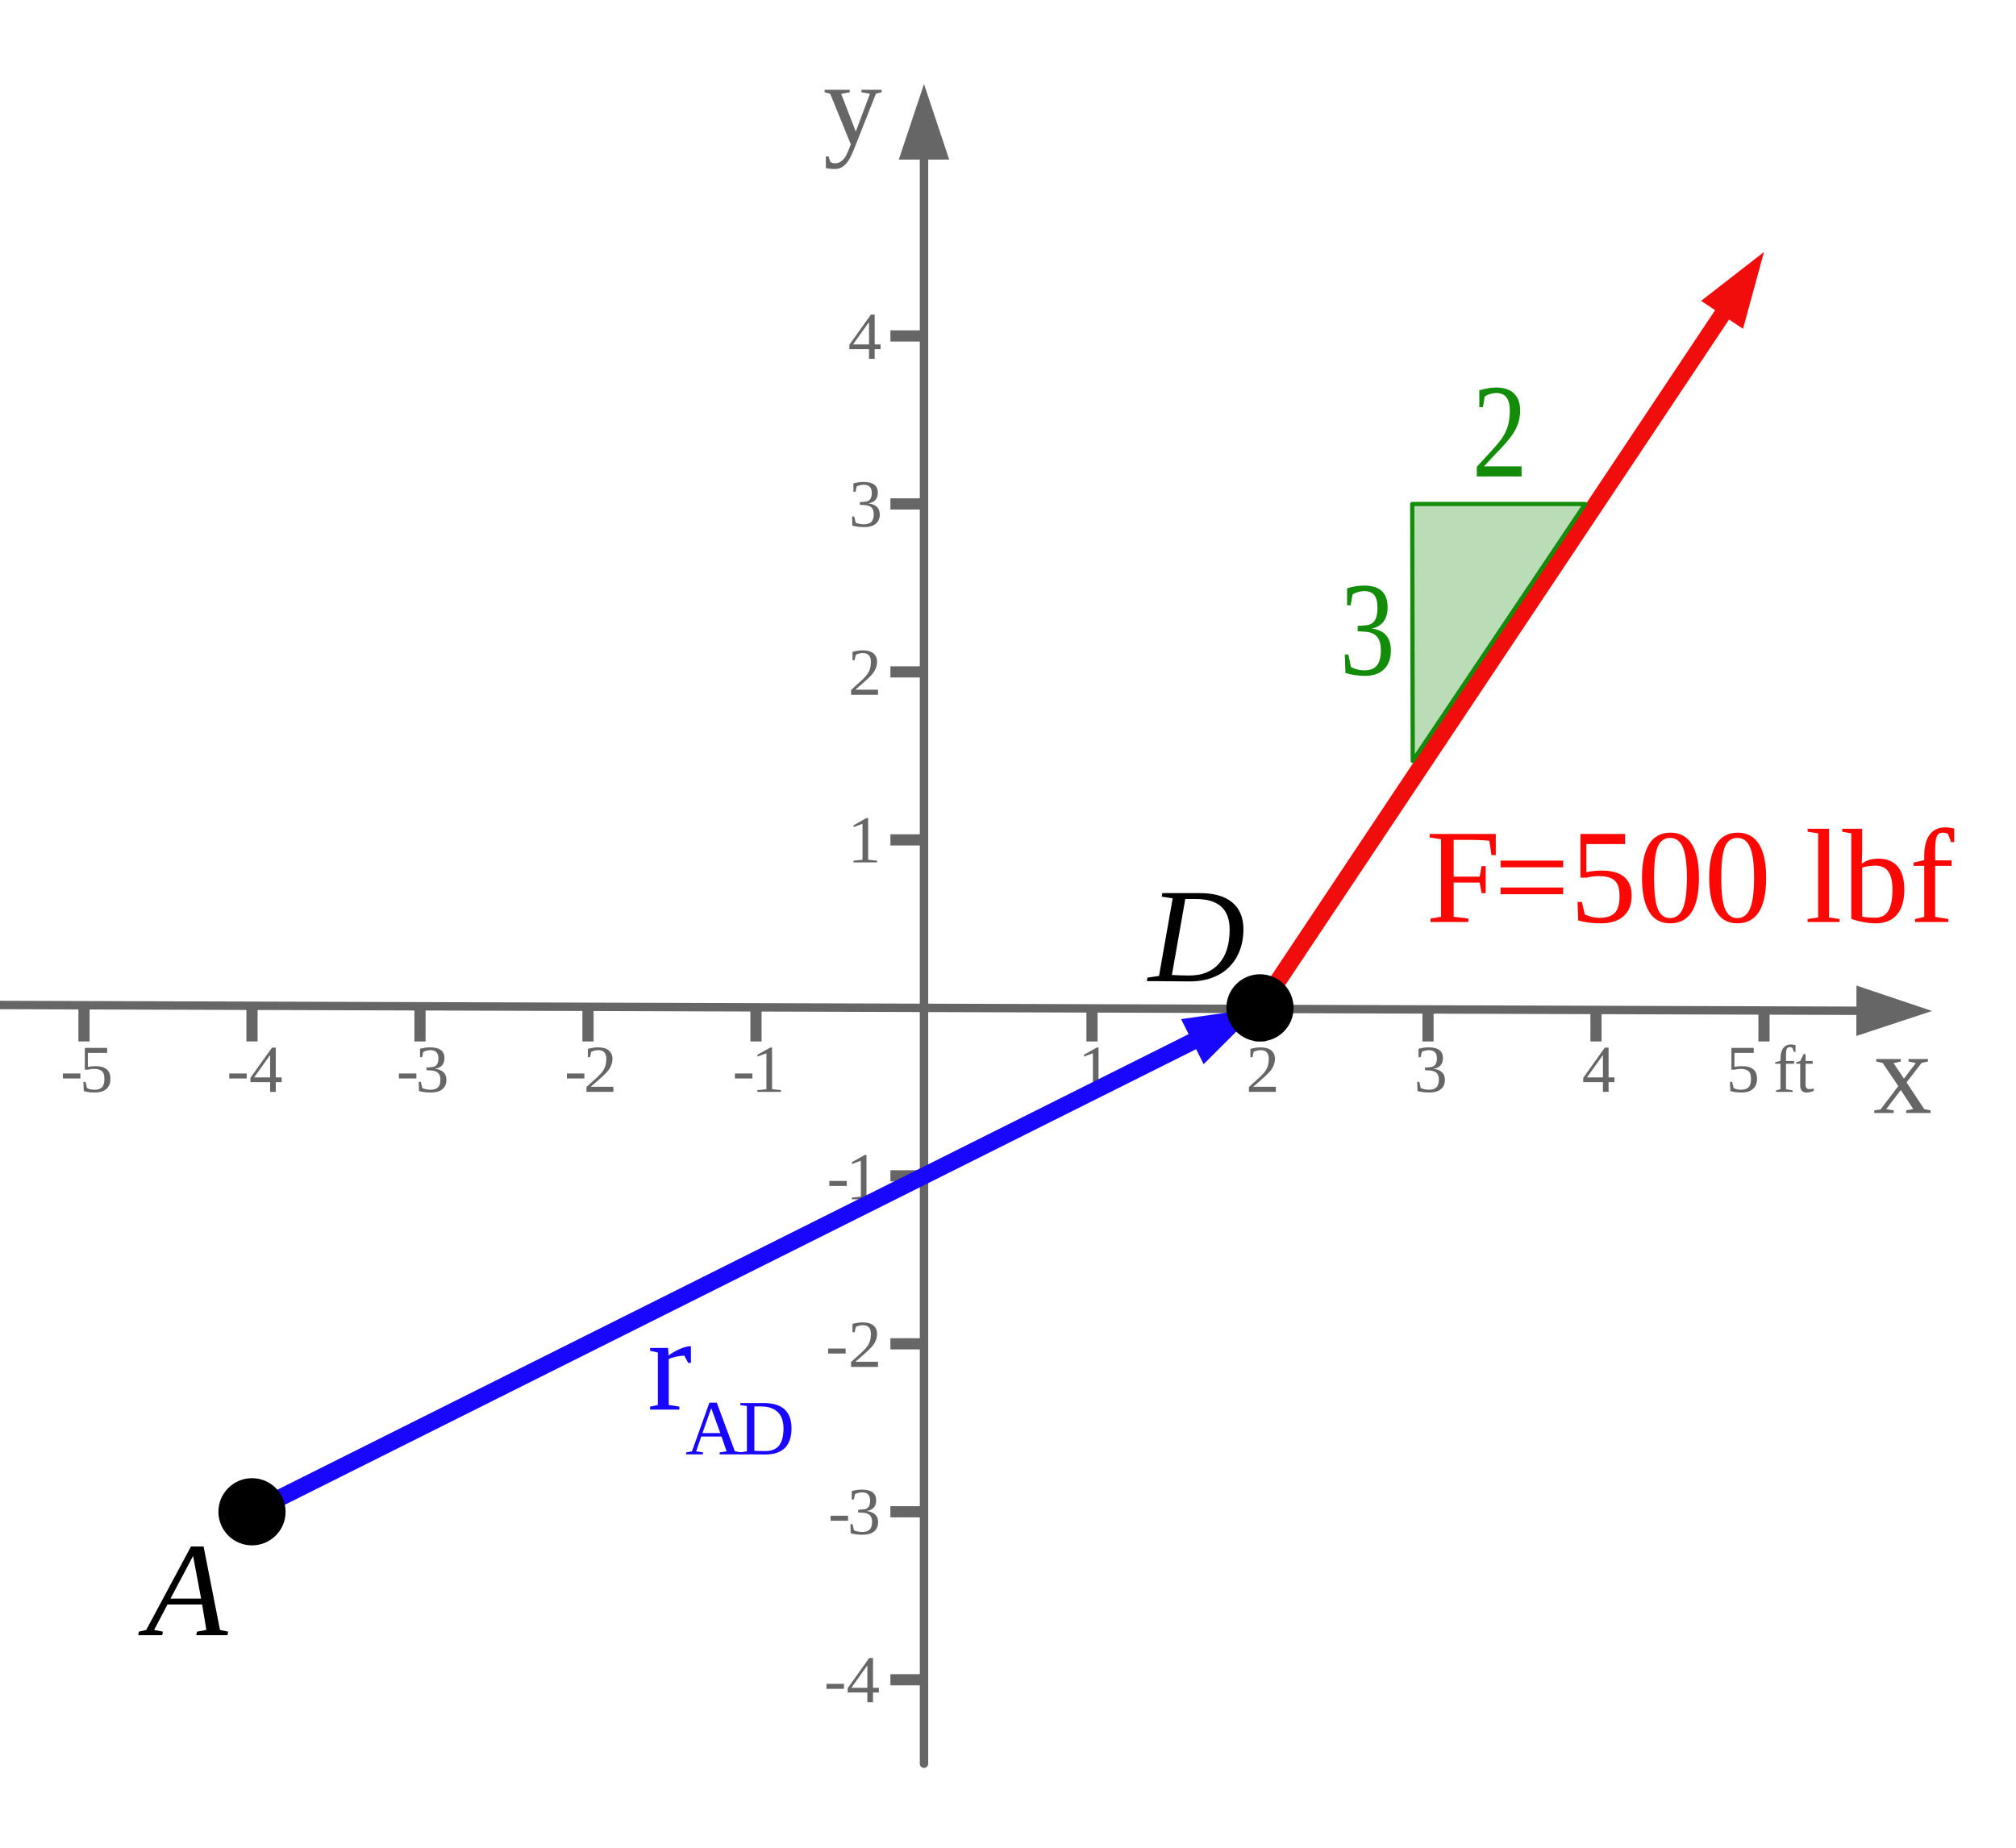
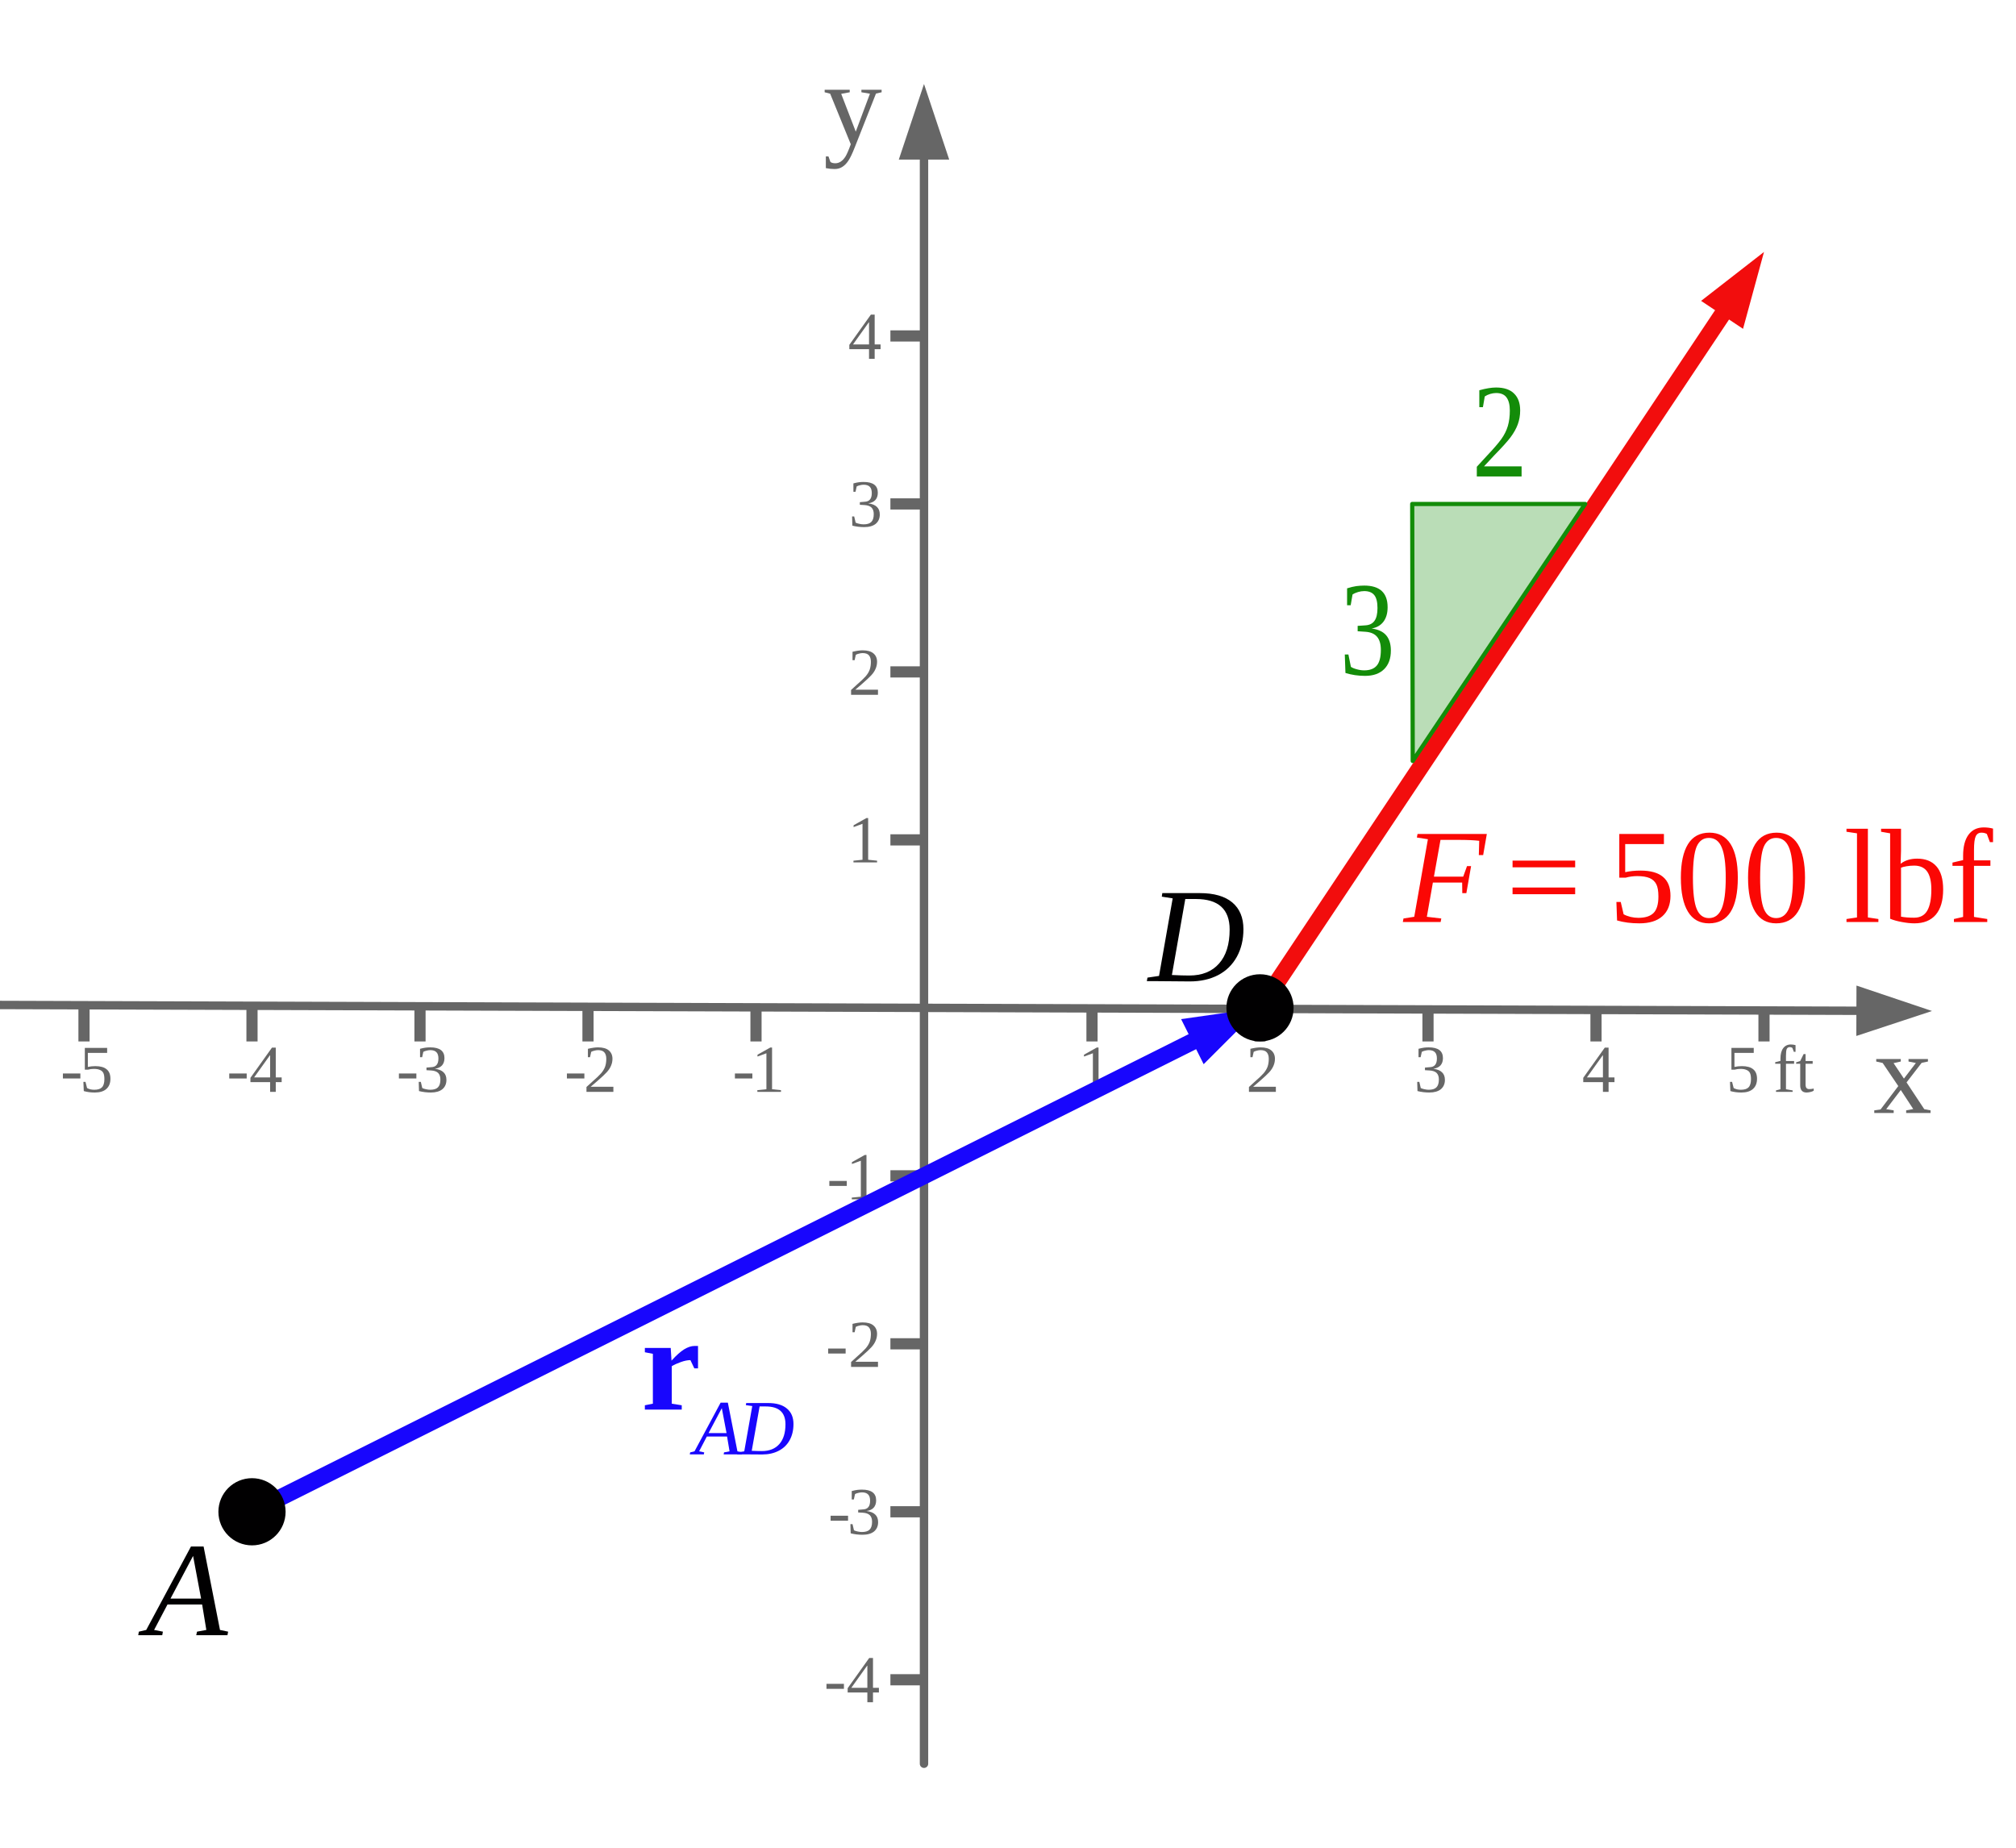
<svg xmlns="http://www.w3.org/2000/svg" width="100%" height="100%" viewBox="0 0 240 220" version="1.1" xml:space="preserve" style="fill-rule:evenodd;clip-rule:evenodd;stroke-linecap:round;stroke-linejoin:round;stroke-miterlimit:1.5;">
-   <g transform="matrix(1,0,0,1,-30,-20)">
-     <g transform="matrix(0.8,0,0,0.733333,30,20)">
+   <g transform="matrix(1,0,0,1,0,-20)">
+     <g transform="matrix(0.8,0,0,0.733333,0,20)">
      <rect id="_2d-moment-prob" x="0" y="0" width="300" height="300" style="fill:none;" />
      <clipPath id="_clip1">
        <rect id="_2d-moment-prob1" x="0" y="0" width="300" height="300" />
      </clipPath>
      <g clip-path="url(#_clip1)">
        <g transform="matrix(1.25,0,0,1.36364,-37.5,-27.2727)">
          <g>
            <g transform="matrix(0.235482,-8.7062e-16,-1.14265e-15,0.617764,124.314,14.8931)">
              <g transform="matrix(4.24661,5.98478e-15,7.85474e-15,1.61874,-400.513,8.26677)">
                <path d="M113,19L110,10L107,19L113,19Z" style="fill:rgb(102,102,102);" />
                <path d="M110,17.2L110,210" style="fill:none;stroke:rgb(102,102,102);stroke-width:1px;" />
              </g>
            </g>
            <g transform="matrix(-0.451339,-0.00067331,0.000883181,0.308885,289.757,32.4904)">
              <g transform="matrix(-2.21564,-0.00482968,0.00633509,3.23747,575.448,-39.1828)">
                <path d="M220.991,123.346L230,120.374L221.009,117.346L220.991,123.346Z" style="fill:rgb(102,102,102);" />
                <path d="M222.8,120.352C183.84,120.23 -0,119.657 -0,119.657" style="fill:none;stroke:rgb(102,102,102);stroke-width:1px;" />
              </g>
            </g>
            <g transform="matrix(1,0,0,1,-1039.67,-177.206)">
              <g transform="matrix(14,0,0,14,1299.67,329.721)">
                            </g>
              <text x="1292.67px" y="329.721px" style="font-family:'TimesNewRomanPSMT', 'Times New Roman', serif;font-size:14px;fill:rgb(102,102,102);">x</text>
            </g>
            <g transform="matrix(1,0,0,1,-1151.67,-292.612)">
              <g transform="matrix(14,0,0,14,1286.67,329.721)">
                            </g>
              <text x="1279.67px" y="329.721px" style="font-family:'TimesNewRomanPSMT', 'Times New Roman', serif;font-size:14px;fill:rgb(102,102,102);">y</text>
            </g>
            <g transform="matrix(1,0,0,0.366516,10,90.5203)">
              <path d="M90,135L90,145.914" style="fill:none;stroke:rgb(102,102,102);stroke-width:1.33px;stroke-linecap:butt;" />
            </g>
            <g transform="matrix(1,0,0,0.366516,130,90.5203)">
              <path d="M90,135L90,145.914" style="fill:none;stroke:rgb(102,102,102);stroke-width:1.33px;stroke-linecap:butt;" />
            </g>
            <g transform="matrix(1,0,0,0.366516,-10,90.5203)">
              <path d="M90,135L90,145.914" style="fill:none;stroke:rgb(102,102,102);stroke-width:1.33px;stroke-linecap:butt;" />
            </g>
            <g transform="matrix(1,0,0,0.366516,110,90.5203)">
              <path d="M90,135L90,145.914" style="fill:none;stroke:rgb(102,102,102);stroke-width:1.33px;stroke-linecap:butt;" />
            </g>
            <g transform="matrix(1,0,0,0.366516,-30,90.5203)">
              <path d="M90,135L90,145.914" style="fill:none;stroke:rgb(102,102,102);stroke-width:1.33px;stroke-linecap:butt;" />
            </g>
            <g transform="matrix(1,0,0,0.366516,90,90.5203)">
              <path d="M90,135L90,145.914" style="fill:none;stroke:rgb(102,102,102);stroke-width:1.33px;stroke-linecap:butt;" />
            </g>
            <g transform="matrix(1,0,0,0.366516,-50,90.5203)">
              <path d="M90,135L90,145.914" style="fill:none;stroke:rgb(102,102,102);stroke-width:1.33px;stroke-linecap:butt;" />
            </g>
            <g transform="matrix(1,0,0,0.366516,70,90.5203)">
              <path d="M90,135L90,145.914" style="fill:none;stroke:rgb(102,102,102);stroke-width:1.33px;stroke-linecap:butt;" />
            </g>
            <g transform="matrix(1,0,0,0.366516,30,90.5203)">
              <path d="M90,135L90,145.914" style="fill:none;stroke:rgb(102,102,102);stroke-width:1.33px;stroke-linecap:butt;" />
            </g>
            <g transform="matrix(6.12323e-17,-1,0.366516,2.24427e-17,86.5203,150)">
              <path d="M90,135L90,145.914" style="fill:none;stroke:rgb(102,102,102);stroke-width:1.33px;stroke-linecap:butt;" />
            </g>
            <g transform="matrix(6.12323e-17,-1,0.366516,2.24427e-17,86.5203,250)">
              <path d="M90,135L90,145.914" style="fill:none;stroke:rgb(102,102,102);stroke-width:1.33px;stroke-linecap:butt;" />
            </g>
            <g transform="matrix(6.12323e-17,-1,0.366516,2.24427e-17,86.5203,170)">
              <path d="M90,135L90,145.914" style="fill:none;stroke:rgb(102,102,102);stroke-width:1.33px;stroke-linecap:butt;" />
            </g>
            <g transform="matrix(6.12323e-17,-1,0.366516,2.24427e-17,86.5203,270)">
              <path d="M90,135L90,145.914" style="fill:none;stroke:rgb(102,102,102);stroke-width:1.33px;stroke-linecap:butt;" />
            </g>
            <g transform="matrix(6.12323e-17,-1,0.366516,2.24427e-17,86.5203,190)">
              <path d="M90,135L90,145.914" style="fill:none;stroke:rgb(102,102,102);stroke-width:1.33px;stroke-linecap:butt;" />
            </g>
            <g transform="matrix(6.12323e-17,-1,0.366516,2.24427e-17,86.5203,290)">
              <path d="M90,135L90,145.914" style="fill:none;stroke:rgb(102,102,102);stroke-width:1.33px;stroke-linecap:butt;" />
            </g>
            <g transform="matrix(6.12323e-17,-1,0.366516,2.24427e-17,86.5203,210)">
              <path d="M90,135L90,145.914" style="fill:none;stroke:rgb(102,102,102);stroke-width:1.33px;stroke-linecap:butt;" />
            </g>
            <g transform="matrix(6.12323e-17,-1,0.366516,2.24427e-17,86.5203,310)">
              <path d="M90,135L90,145.914" style="fill:none;stroke:rgb(102,102,102);stroke-width:1.33px;stroke-linecap:butt;" />
            </g>
            <g transform="matrix(1,0,0,0.366516,150,90.5203)">
              <path d="M90,135L90,145.914" style="fill:none;stroke:rgb(102,102,102);stroke-width:1.33px;stroke-linecap:butt;" />
            </g>
            <g transform="matrix(1,0,0,1,22.06,-19.9792)">
              <g transform="matrix(8,0,0,8,101.398,169.979)">
                            </g>
              <text x="95.134px" y="169.979px" style="font-family:'TimesNewRomanPSMT', 'Times New Roman', serif;font-size:8px;fill:rgb(102,102,102);">-<tspan x="97.398px " y="169.979px ">1</tspan>
              </text>
            </g>
            <g transform="matrix(1,0,0,1,142.06,-19.9792)">
              <g transform="matrix(8,0,0,8,103.11,169.979)">
                            </g>
              <text x="93.423px" y="169.979px" style="font-family:'TimesNewRomanPSMT', 'Times New Roman', serif;font-size:8px;fill:rgb(102,102,102);">5<tspan x="97.023px 98.623px 100.887px " y="169.979px 169.979px 169.979px "> ft</tspan>
              </text>
            </g>
            <g transform="matrix(1,0,0,1,2.06,-19.9792)">
              <g transform="matrix(8,0,0,8,101.398,169.979)">
                            </g>
              <text x="95.134px" y="169.979px" style="font-family:'TimesNewRomanPSMT', 'Times New Roman', serif;font-size:8px;fill:rgb(102,102,102);">-<tspan x="97.398px " y="169.979px ">2</tspan>
              </text>
            </g>
            <g transform="matrix(1,0,0,1,122.06,-19.9792)">
              <g transform="matrix(8,0,0,8,100.266,169.979)">
                            </g>
              <text x="96.266px" y="169.979px" style="font-family:'TimesNewRomanPSMT', 'Times New Roman', serif;font-size:8px;fill:rgb(102,102,102);">4</text>
            </g>
            <g transform="matrix(1,-2.44929e-16,2.44929e-16,1,34.69,-107.253)">
              <g transform="matrix(8,0,0,8,100.266,169.979)">
                            </g>
              <text x="96.266px" y="169.979px" style="font-family:'TimesNewRomanPSMT', 'Times New Roman', serif;font-size:8px;fill:rgb(102,102,102);">4</text>
            </g>
            <g transform="matrix(1,-2.44929e-16,2.44929e-16,1,34.69,52.6951)">
              <g transform="matrix(8,0,0,8,100.066,169.979)">
                            </g>
              <text x="93.402px" y="169.979px" style="font-family:'TimesNewRomanPSMT', 'Times New Roman', serif;font-size:8px;fill:rgb(102,102,102);">-4</text>
            </g>
            <g transform="matrix(1,0,0,1,-17.94,-19.9792)">
              <g transform="matrix(8,0,0,8,101.398,169.979)">
                            </g>
              <text x="95.134px" y="169.979px" style="font-family:'TimesNewRomanPSMT', 'Times New Roman', serif;font-size:8px;fill:rgb(102,102,102);">-<tspan x="97.398px " y="169.979px ">3</tspan>
              </text>
            </g>
            <g transform="matrix(1,0,0,1,102.06,-19.9792)">
              <g transform="matrix(8,0,0,8,100.266,169.979)">
                            </g>
              <text x="96.266px" y="169.979px" style="font-family:'TimesNewRomanPSMT', 'Times New Roman', serif;font-size:8px;fill:rgb(102,102,102);">3</text>
            </g>
            <g transform="matrix(1,-2.44929e-16,2.44929e-16,1,34.7837,-87.2995)">
              <g transform="matrix(8,0,0,8,100.266,169.979)">
                            </g>
              <text x="96.266px" y="169.979px" style="font-family:'TimesNewRomanPSMT', 'Times New Roman', serif;font-size:8px;fill:rgb(102,102,102);">3</text>
            </g>
            <g transform="matrix(1,-2.44929e-16,2.44929e-16,1,34.7837,32.677)">
              <g transform="matrix(8,0,0,8,100.066,169.979)">
                            </g>
              <text x="93.802px" y="169.979px" style="font-family:'TimesNewRomanPSMT', 'Times New Roman', serif;font-size:8px;fill:rgb(102,102,102);">-<tspan x="96.066px " y="169.979px ">3</tspan>
              </text>
            </g>
            <g transform="matrix(1,0,0,1,-37.94,-19.9792)">
              <g transform="matrix(8,0,0,8,101.598,169.979)">
                            </g>
              <text x="94.934px" y="169.979px" style="font-family:'TimesNewRomanPSMT', 'Times New Roman', serif;font-size:8px;fill:rgb(102,102,102);">-4</text>
            </g>
            <g transform="matrix(1,0,0,1,82.06,-19.9792)">
              <g transform="matrix(8,0,0,8,100.266,169.979)">
                            </g>
              <text x="96.266px" y="169.979px" style="font-family:'TimesNewRomanPSMT', 'Times New Roman', serif;font-size:8px;fill:rgb(102,102,102);">2</text>
            </g>
            <g transform="matrix(1,-2.44929e-16,2.44929e-16,1,34.6939,-67.2526)">
              <g transform="matrix(8,0,0,8,100.266,169.979)">
                            </g>
              <text x="96.266px" y="169.979px" style="font-family:'TimesNewRomanPSMT', 'Times New Roman', serif;font-size:8px;fill:rgb(102,102,102);">2</text>
            </g>
            <g transform="matrix(1,-2.44929e-16,2.44929e-16,1,34.6939,12.7682)">
              <g transform="matrix(8,0,0,8,100.266,169.979)">
                            </g>
              <text x="93.602px" y="169.979px" style="font-family:'TimesNewRomanPSMT', 'Times New Roman', serif;font-size:8px;fill:rgb(102,102,102);">-2</text>
            </g>
            <g transform="matrix(1,0,0,1,-57.94,-19.9792)">
              <g transform="matrix(8,0,0,8,101.398,169.979)">
                            </g>
              <text x="95.134px" y="169.979px" style="font-family:'TimesNewRomanPSMT', 'Times New Roman', serif;font-size:8px;fill:rgb(102,102,102);">-<tspan x="97.398px " y="169.979px ">5</tspan>
              </text>
            </g>
            <g transform="matrix(1,0,0,1,62.06,-19.9792)">
              <g transform="matrix(8,0,0,8,100.266,169.979)">
                            </g>
              <text x="96.266px" y="169.979px" style="font-family:'TimesNewRomanPSMT', 'Times New Roman', serif;font-size:8px;fill:rgb(102,102,102);">1</text>
            </g>
            <g transform="matrix(1,-2.44929e-16,2.44929e-16,1,34.6333,-47.2995)">
              <g transform="matrix(8,0,0,8,100.266,169.979)">
                            </g>
              <text x="96.266px" y="169.979px" style="font-family:'TimesNewRomanPSMT', 'Times New Roman', serif;font-size:8px;fill:rgb(102,102,102);">1</text>
            </g>
            <g transform="matrix(1,-2.44929e-16,2.44929e-16,1,34.6333,-7.18489)">
              <g transform="matrix(8,0,0,8,100.066,169.979)">
                            </g>
              <text x="93.802px" y="169.979px" style="font-family:'TimesNewRomanPSMT', 'Times New Roman', serif;font-size:8px;fill:rgb(102,102,102);">-<tspan x="96.066px " y="169.979px ">1</tspan>
              </text>
            </g>
          </g>
        </g>
        <g transform="matrix(1.25,0,0,1.36364,-31.7166,-28.5953)">
          <g transform="matrix(16,0,0,16,52.4785,215.664)">
                    </g>
          <text x="42.705px" y="215.664px" style="font-family:'TimesNewRomanPS-ItalicMT', 'Times New Roman', serif;font-style:italic;font-size:16px;fill:rgb(1,0,1);">A</text>
        </g>
        <g transform="matrix(1.25,0,0,1.36364,119.736,-134.785)">
          <g transform="matrix(16,0,0,16,52.4785,215.664)">
                    </g>
          <text x="40.924px" y="215.664px" style="font-family:'TimesNewRomanPS-ItalicMT', 'Times New Roman', serif;font-style:italic;font-size:16px;fill:rgb(1,0,1);">D</text>
        </g>
        <g transform="matrix(0.42486,-0.264848,-1.15385,3.25175,183.062,-82.0065)">
          <g transform="matrix(3.77778,0.307692,1.46237,0.538462,-465.311,-12.6794)">
            <path d="M207.504,39.153L210,30L202.512,35.824L207.504,39.153Z" style="fill:rgb(242,13,13);" />
            <path d="M206.006,35.991C192.594,56.11 150,120 150,120" style="fill:none;stroke:rgb(242,13,13);stroke-width:2px;" />
          </g>
        </g>
        <g transform="matrix(0.42486,-0.264848,-1.15385,3.25175,183.062,-82.0065)">
          <g transform="matrix(3.77778,0.307692,1.46237,0.538462,-465.311,-12.6794)">
            <path d="M143.292,126.708L150,120L140.609,121.342L143.292,126.708Z" style="fill:rgb(24,6,253);" />
            <path d="M143.56,123.22C118.651,135.674 30,180 30,180" style="fill:none;stroke:rgb(24,6,253);stroke-width:2px;" />
          </g>
        </g>
        <g transform="matrix(0.140261,0,0,0.153012,-142.598,223.017)">
          <circle cx="1284.02" cy="146.636" r="35.648" style="fill:rgb(1,0,1);" />
        </g>
        <g transform="matrix(0.140261,0,0,0.153012,7.40173,141.199)">
          <circle cx="1284.02" cy="146.636" r="35.648" style="fill:rgb(1,0,1);" />
        </g>
        <g transform="matrix(1.25,0,0,1.36364,-9.09163,-29.5239)">
-           <text x="84.34px" y="189.484px" style="font-family:'TimesNewRomanPSMT', 'Times New Roman', serif;font-size:16px;fill:rgb(24,6,253);">r</text>
+           <text x="83.605px" y="189.484px" style="font-family:'TimesNewRomanPS-BoldMT', 'Times New Roman', serif;font-weight:700;font-size:16px;fill:rgb(24,6,253);">r</text>
          <g transform="matrix(9.328,0,0,9.328,101.875,194.812)">
                    </g>
-           <text x="88.869px" y="194.812px" style="font-family:'TimesNewRomanPSMT', 'Times New Roman', serif;font-size:9.328px;fill:rgb(24,6,253);">A<tspan x="95.139px " y="194.812px ">D</tspan>
+           <text x="89.907px" y="194.812px" style="font-family:'TimesNewRomanPS-ItalicMT', 'Times New Roman', serif;font-style:italic;font-size:9.328px;fill:rgb(24,6,253);">A<tspan x="95.139px " y="194.812px ">D</tspan>
          </text>
        </g>
-         <g transform="matrix(1.25,0,0,1.36364,156.453,-108.686)">
+         <g transform="matrix(1.25,0,0,1.36364,162.241,-108.686)">
+           <text x="37.305px" y="189.484px" style="font-family:'TimesNewRomanPS-ItalicMT', 'Times New Roman', serif;font-style:italic;font-size:16px;fill:rgb(251,7,4);">F</text>
          <g transform="matrix(16,0,0,16,101.875,189.484)">
                    </g>
-           <text x="44.58px" y="189.484px" style="font-family:'TimesNewRomanPSMT', 'Times New Roman', serif;font-size:16px;fill:rgb(251,7,4);">F<tspan x="52.678px 60.901px 68.101px 75.301px 82.501px 85.701px 89.347px 96.547px " y="189.484px 189.484px 189.484px 189.484px 189.484px 189.484px 189.484px 189.484px ">=500 lbf</tspan>
+           <text x="49.478px" y="189.484px" style="font-family:'TimesNewRomanPSMT', 'Times New Roman', serif;font-size:16px;fill:rgb(251,7,4);">=<tspan x="57.701px 60.901px 68.101px 75.301px 82.501px 85.701px 89.347px 96.547px " y="189.484px 189.484px 189.484px 189.484px 189.484px 189.484px 189.484px 189.484px "> 500 lbf</tspan>
          </text>
        </g>
        <g transform="matrix(1.25,0,0,1.36364,-1062.06,-2521.42)">
          <path d="M1038.36,1909.04L1017.77,1909.04L1017.83,1939.64L1038.36,1909.04Z" style="fill:rgb(19,140,9);fill-opacity:0.29;stroke:rgb(19,140,9);stroke-width:0.5px;" />
        </g>
        <g transform="matrix(1.25,0,0,1.36364,-1031.84,-2510.88)">
          <g transform="matrix(0.830053,0,0,1,170.066,0)">
            <g transform="matrix(16,0,0,16,1008.7,1898.04)">
                        </g>
            <text x="1000.7px" y="1898.04px" style="font-family:'TimesNewRomanPSMT', 'Times New Roman', serif;font-size:16px;fill:rgb(19,140,9);">2</text>
          </g>
        </g>
        <g transform="matrix(1.25,0,0,1.36364,-1051.55,-2478.72)">
          <g transform="matrix(0.830053,0,0,1,170.066,0)">
            <g transform="matrix(16,0,0,16,1008.7,1898.04)">
                        </g>
            <text x="1000.7px" y="1898.04px" style="font-family:'TimesNewRomanPSMT', 'Times New Roman', serif;font-size:16px;fill:rgb(19,140,9);">3</text>
          </g>
        </g>
      </g>
    </g>
  </g>
</svg>
